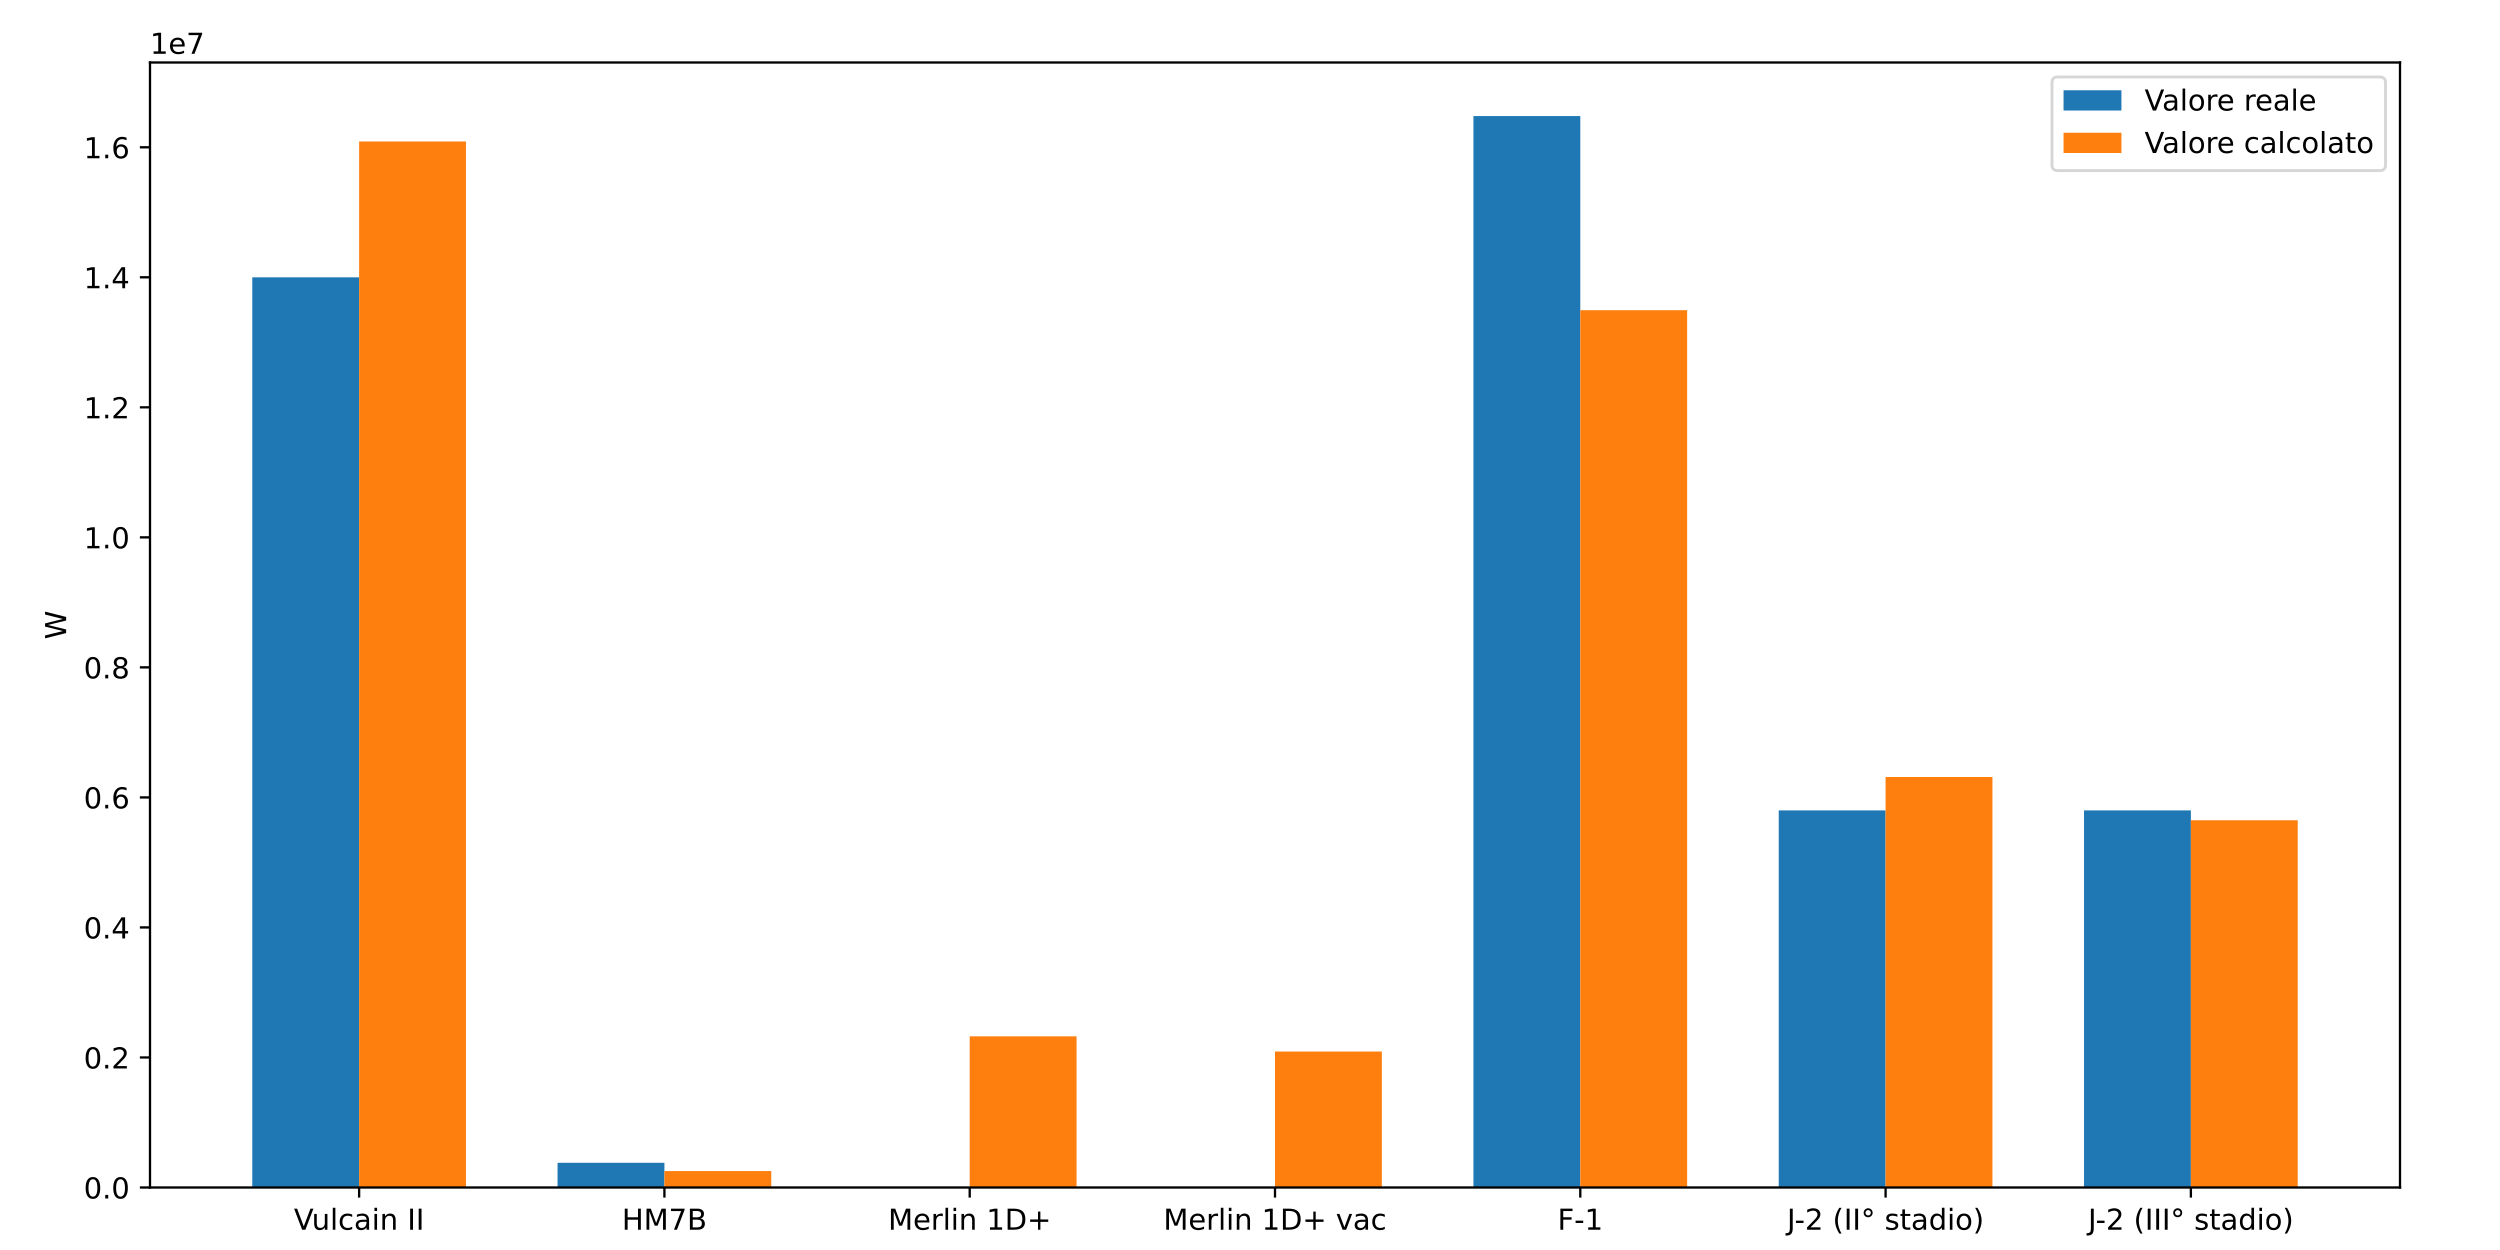
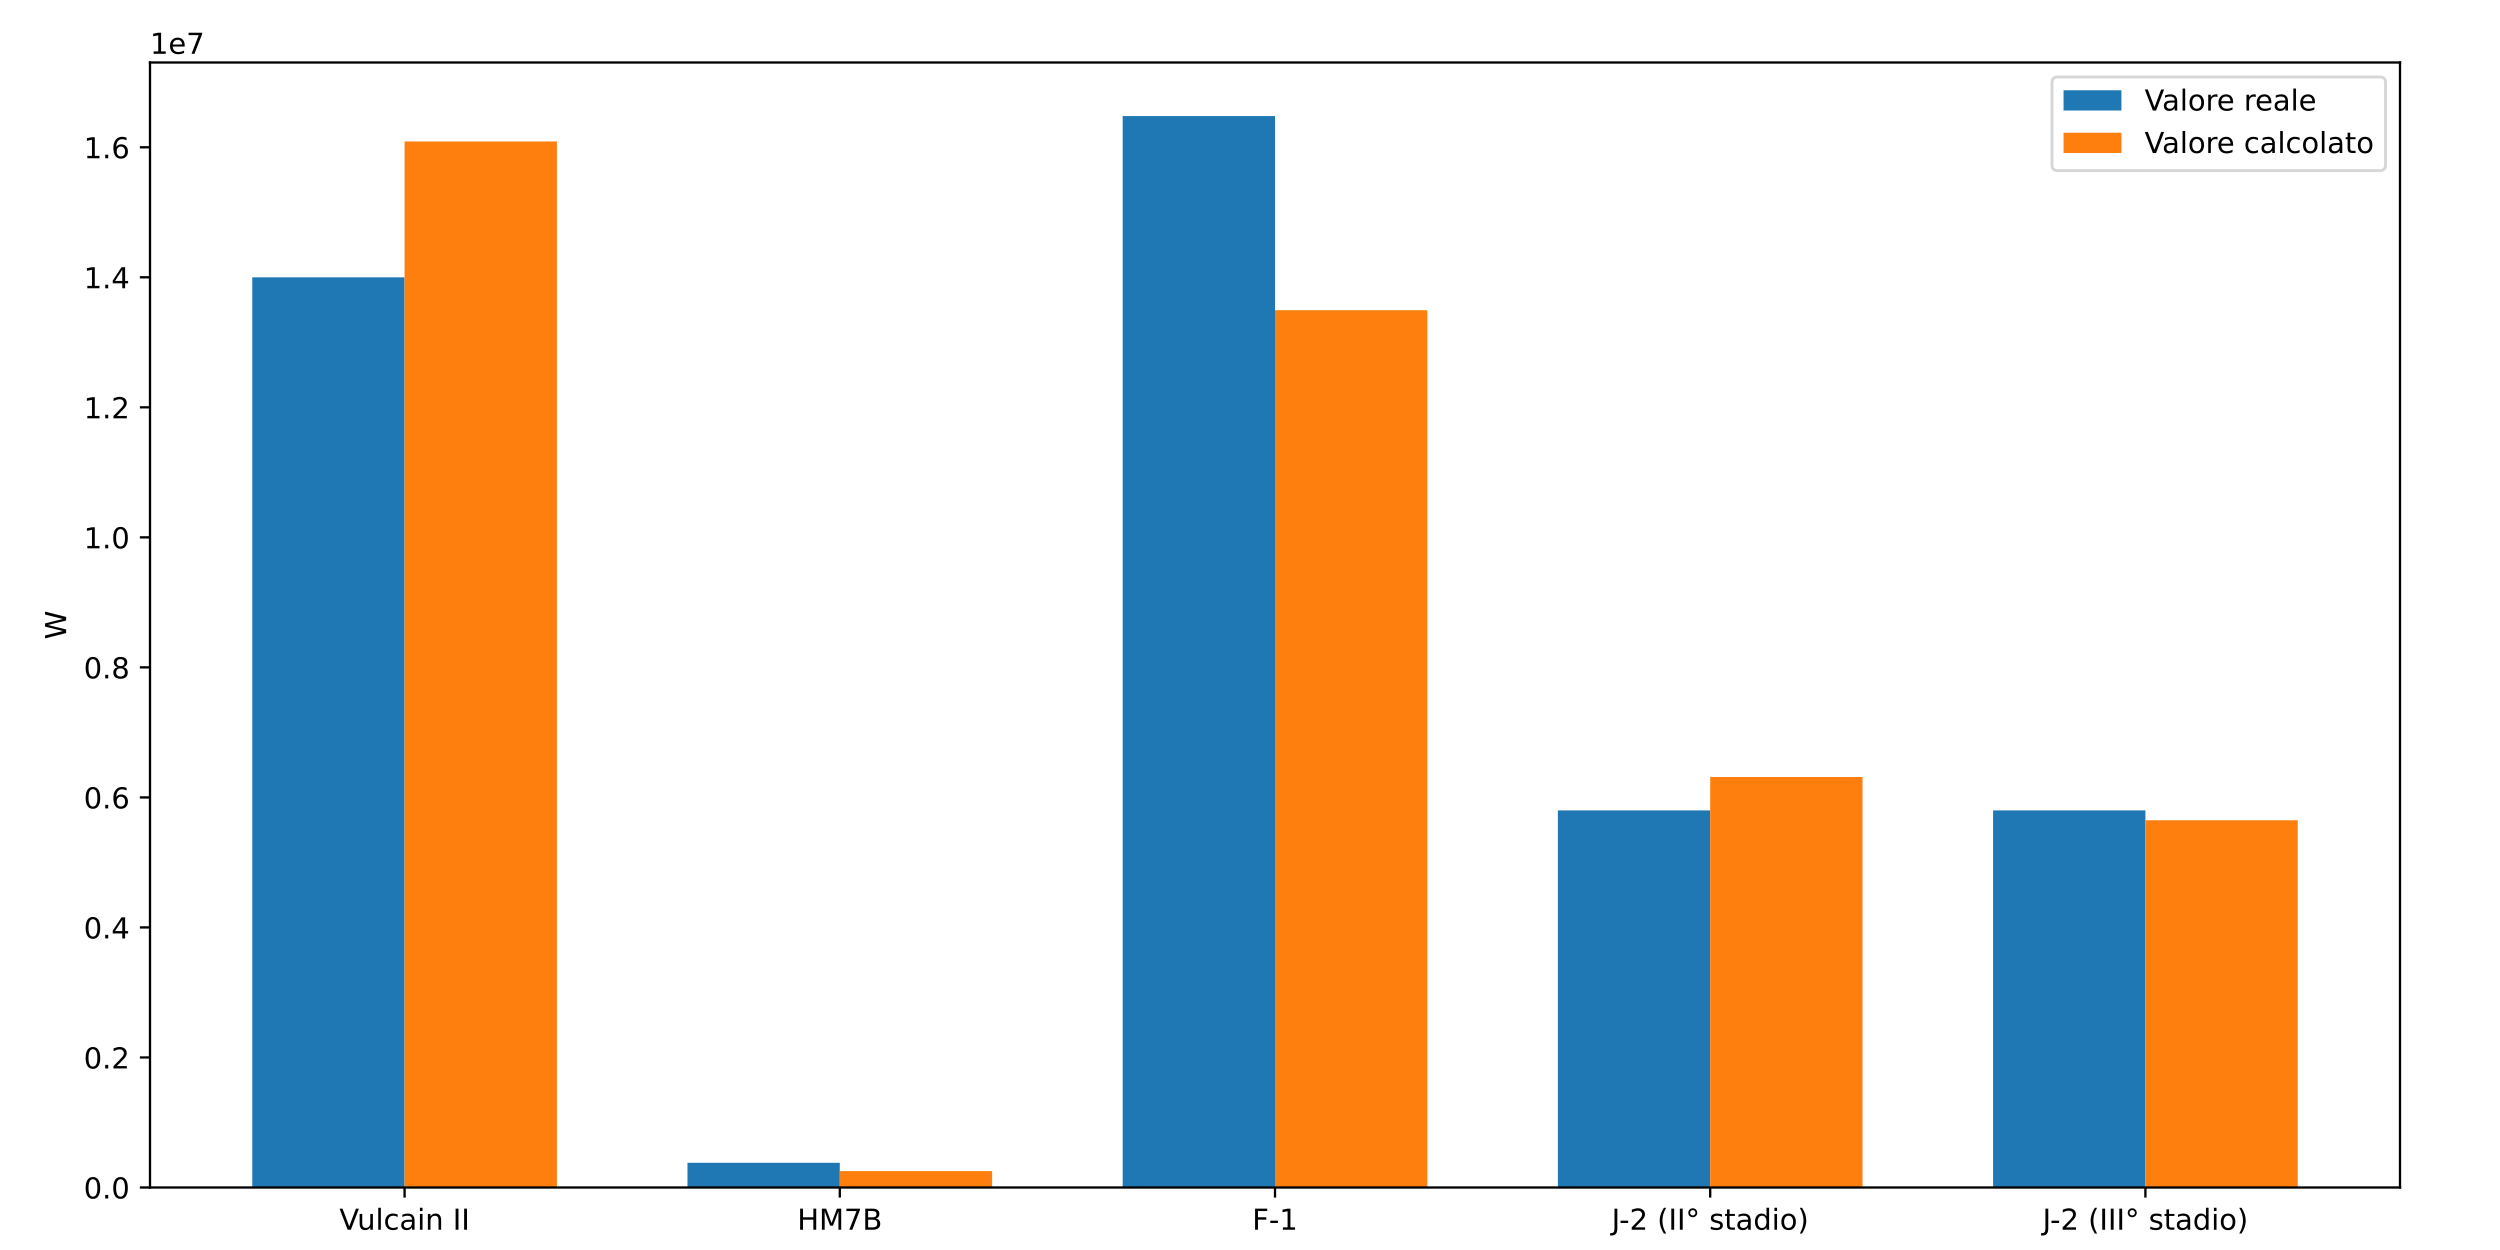
<svg xmlns="http://www.w3.org/2000/svg" xmlns:xlink="http://www.w3.org/1999/xlink" height="432pt" version="1.1" viewBox="0 0 864 432" width="864pt">
  <defs>
    <style type="text/css">
*{stroke-linecap:butt;stroke-linejoin:round;}
  </style>
  </defs>
  <g id="figure_1">
    <g id="patch_1">
      <path d="M 0 432  L 864 432  L 864 0  L 0 0  z " style="fill:#ffffff;" />
    </g>
    <g id="axes_1">
      <g id="patch_2">
        <path d="M 51.84 410.4  L 829.44 410.4  L 829.44 21.6  L 51.84 21.6  z " style="fill:#ffffff;" />
      </g>
      <g id="patch_3">
-         <path clip-path="url(#p415c55b9af)" d="M 87.185 410.4  L 124.114 410.4  L 124.114 95.836  L 87.185 95.836  z " style="fill:#1f77b4;" />
+         <path clip-path="url(#pbc2a174718)" d="M 87.185 410.4  L 139.828 410.4  L 139.828 95.836  L 87.185 95.836  z " style="fill:#1f77b4;" />
      </g>
      <g id="patch_4">
-         <path clip-path="url(#p415c55b9af)" d="M 192.694 410.4  L 229.622 410.4  L 229.622 401.862  L 192.694 401.862  z " style="fill:#1f77b4;" />
+         <path clip-path="url(#pbc2a174718)" d="M 237.592 410.4  L 290.234 410.4  L 290.234 401.862  L 237.592 401.862  z " style="fill:#1f77b4;" />
      </g>
      <g id="patch_5">
-         <path clip-path="url(#p415c55b9af)" d="M 298.203 410.4  L 335.131 410.4  L 335.131 410.4  L 298.203 410.4  z " style="fill:#1f77b4;" />
+         <path clip-path="url(#pbc2a174718)" d="M 387.998 410.4  L 440.64 410.4  L 440.64 40.114  L 387.998 40.114  z " style="fill:#1f77b4;" />
      </g>
      <g id="patch_6">
-         <path clip-path="url(#p415c55b9af)" d="M 403.712 410.4  L 440.64 410.4  L 440.64 410.4  L 403.712 410.4  z " style="fill:#1f77b4;" />
+         <path clip-path="url(#pbc2a174718)" d="M 538.404 410.4  L 591.046 410.4  L 591.046 280.081  L 538.404 280.081  z " style="fill:#1f77b4;" />
      </g>
      <g id="patch_7">
-         <path clip-path="url(#p415c55b9af)" d="M 509.221 410.4  L 546.149 410.4  L 546.149 40.114  L 509.221 40.114  z " style="fill:#1f77b4;" />
+         <path clip-path="url(#pbc2a174718)" d="M 688.81 410.4  L 741.452 410.4  L 741.452 280.081  L 688.81 280.081  z " style="fill:#1f77b4;" />
      </g>
      <g id="patch_8">
-         <path clip-path="url(#p415c55b9af)" d="M 614.73 410.4  L 651.658 410.4  L 651.658 280.081  L 614.73 280.081  z " style="fill:#1f77b4;" />
+         <path clip-path="url(#pbc2a174718)" d="M 139.828 410.4  L 192.47 410.4  L 192.47 48.886  L 139.828 48.886  z " style="fill:#ff7f0e;" />
      </g>
      <g id="patch_9">
-         <path clip-path="url(#p415c55b9af)" d="M 720.238 410.4  L 757.166 410.4  L 757.166 280.081  L 720.238 280.081  z " style="fill:#1f77b4;" />
+         <path clip-path="url(#pbc2a174718)" d="M 290.234 410.4  L 342.876 410.4  L 342.876 404.73  L 290.234 404.73  z " style="fill:#ff7f0e;" />
      </g>
      <g id="patch_10">
-         <path clip-path="url(#p415c55b9af)" d="M 124.114 410.4  L 161.042 410.4  L 161.042 48.886  L 124.114 48.886  z " style="fill:#ff7f0e;" />
+         <path clip-path="url(#pbc2a174718)" d="M 440.64 410.4  L 493.282 410.4  L 493.282 107.203  L 440.64 107.203  z " style="fill:#ff7f0e;" />
      </g>
      <g id="patch_11">
-         <path clip-path="url(#p415c55b9af)" d="M 229.622 410.4  L 266.55 410.4  L 266.55 404.73  L 229.622 404.73  z " style="fill:#ff7f0e;" />
+         <path clip-path="url(#pbc2a174718)" d="M 591.046 410.4  L 643.688 410.4  L 643.688 268.524  L 591.046 268.524  z " style="fill:#ff7f0e;" />
      </g>
      <g id="patch_12">
-         <path clip-path="url(#p415c55b9af)" d="M 335.131 410.4  L 372.059 410.4  L 372.059 358.147  L 335.131 358.147  z " style="fill:#ff7f0e;" />
-       </g>
-       <g id="patch_13">
-         <path clip-path="url(#p415c55b9af)" d="M 440.64 410.4  L 477.568 410.4  L 477.568 363.41  L 440.64 363.41  z " style="fill:#ff7f0e;" />
-       </g>
-       <g id="patch_14">
-         <path clip-path="url(#p415c55b9af)" d="M 546.149 410.4  L 583.077 410.4  L 583.077 107.203  L 546.149 107.203  z " style="fill:#ff7f0e;" />
-       </g>
-       <g id="patch_15">
-         <path clip-path="url(#p415c55b9af)" d="M 651.658 410.4  L 688.586 410.4  L 688.586 268.524  L 651.658 268.524  z " style="fill:#ff7f0e;" />
-       </g>
-       <g id="patch_16">
-         <path clip-path="url(#p415c55b9af)" d="M 757.166 410.4  L 794.095 410.4  L 794.095 283.491  L 757.166 283.491  z " style="fill:#ff7f0e;" />
+         <path clip-path="url(#pbc2a174718)" d="M 741.452 410.4  L 794.095 410.4  L 794.095 283.491  L 741.452 283.491  z " style="fill:#ff7f0e;" />
      </g>
      <g id="matplotlib.axis_1">
        <g id="xtick_1">
          <g id="line2d_1">
            <defs>
-               <path d="M 0 0  L 0 3.5  " id="m1c715304f4" style="stroke:#000000;stroke-width:0.8;" />
-             </defs>
-             <g>
-               <use style="stroke:#000000;stroke-width:0.8;" x="124.114" xlink:href="#m1c715304f4" y="410.4" />
+               <path d="M 0 0  L 0 3.5  " id="m8aca2d85be" style="stroke:#000000;stroke-width:0.8;" />
+             </defs>
+             <g>
+               <use style="stroke:#000000;stroke-width:0.8;" x="139.828" xlink:href="#m8aca2d85be" y="410.4" />
            </g>
          </g>
          <g id="text_1">
            <defs>
              <path d="M 28.609 0  L 0.781 72.906  L 11.078 72.906  L 34.188 11.531  L 57.328 72.906  L 67.578 72.906  L 39.797 0  z " id="DejaVuSans-86" />
              <path d="M 8.5 21.578  L 8.5 54.688  L 17.484 54.688  L 17.484 21.922  Q 17.484 14.156 20.5 10.266  Q 23.531 6.391 29.594 6.391  Q 36.859 6.391 41.078 11.031  Q 45.312 15.672 45.312 23.688  L 45.312 54.688  L 54.297 54.688  L 54.297 0  L 45.312 0  L 45.312 8.406  Q 42.047 3.422 37.719 1  Q 33.406 -1.422 27.688 -1.422  Q 18.266 -1.422 13.375 4.438  Q 8.5 10.297 8.5 21.578  z M 31.109 56  z " id="DejaVuSans-117" />
              <path d="M 9.422 75.984  L 18.406 75.984  L 18.406 0  L 9.422 0  z " id="DejaVuSans-108" />
              <path d="M 48.781 52.594  L 48.781 44.188  Q 44.969 46.297 41.141 47.344  Q 37.312 48.391 33.406 48.391  Q 24.656 48.391 19.812 42.844  Q 14.984 37.312 14.984 27.297  Q 14.984 17.281 19.812 11.734  Q 24.656 6.203 33.406 6.203  Q 37.312 6.203 41.141 7.25  Q 44.969 8.297 48.781 10.406  L 48.781 2.094  Q 45.016 0.344 40.984 -0.531  Q 36.969 -1.422 32.422 -1.422  Q 20.062 -1.422 12.781 6.344  Q 5.516 14.109 5.516 27.297  Q 5.516 40.672 12.859 48.328  Q 20.219 56 33.016 56  Q 37.156 56 41.109 55.141  Q 45.062 54.297 48.781 52.594  z " id="DejaVuSans-99" />
              <path d="M 34.281 27.484  Q 23.391 27.484 19.188 25  Q 14.984 22.516 14.984 16.5  Q 14.984 11.719 18.141 8.906  Q 21.297 6.109 26.703 6.109  Q 34.188 6.109 38.703 11.406  Q 43.219 16.703 43.219 25.484  L 43.219 27.484  z M 52.203 31.203  L 52.203 0  L 43.219 0  L 43.219 8.297  Q 40.141 3.328 35.547 0.953  Q 30.953 -1.422 24.312 -1.422  Q 15.922 -1.422 10.953 3.297  Q 6 8.016 6 15.922  Q 6 25.141 12.172 29.828  Q 18.359 34.516 30.609 34.516  L 43.219 34.516  L 43.219 35.406  Q 43.219 41.609 39.141 45  Q 35.062 48.391 27.688 48.391  Q 23 48.391 18.547 47.266  Q 14.109 46.141 10.016 43.891  L 10.016 52.203  Q 14.938 54.109 19.578 55.047  Q 24.219 56 28.609 56  Q 40.484 56 46.344 49.844  Q 52.203 43.703 52.203 31.203  z " id="DejaVuSans-97" />
              <path d="M 9.422 54.688  L 18.406 54.688  L 18.406 0  L 9.422 0  z M 9.422 75.984  L 18.406 75.984  L 18.406 64.594  L 9.422 64.594  z " id="DejaVuSans-105" />
              <path d="M 54.891 33.016  L 54.891 0  L 45.906 0  L 45.906 32.719  Q 45.906 40.484 42.875 44.328  Q 39.844 48.188 33.797 48.188  Q 26.516 48.188 22.312 43.547  Q 18.109 38.922 18.109 30.906  L 18.109 0  L 9.078 0  L 9.078 54.688  L 18.109 54.688  L 18.109 46.188  Q 21.344 51.125 25.703 53.562  Q 30.078 56 35.797 56  Q 45.219 56 50.047 50.172  Q 54.891 44.344 54.891 33.016  z " id="DejaVuSans-110" />
              <path id="DejaVuSans-32" />
              <path d="M 9.812 72.906  L 19.672 72.906  L 19.672 0  L 9.812 0  z " id="DejaVuSans-73" />
            </defs>
-             <g transform="translate(101.5628 424.9984)scale(0.1 -0.1)">
+             <g transform="translate(117.2768 424.9984)scale(0.1 -0.1)">
              <use xlink:href="#DejaVuSans-86" />
              <use x="61.658" xlink:href="#DejaVuSans-117" />
              <use x="125.037" xlink:href="#DejaVuSans-108" />
              <use x="152.82" xlink:href="#DejaVuSans-99" />
              <use x="207.801" xlink:href="#DejaVuSans-97" />
              <use x="269.08" xlink:href="#DejaVuSans-105" />
              <use x="296.863" xlink:href="#DejaVuSans-110" />
              <use x="360.242" xlink:href="#DejaVuSans-32" />
              <use x="392.029" xlink:href="#DejaVuSans-73" />
              <use x="421.521" xlink:href="#DejaVuSans-73" />
            </g>
          </g>
        </g>
        <g id="xtick_2">
          <g id="line2d_2">
            <g>
-               <use style="stroke:#000000;stroke-width:0.8;" x="229.622" xlink:href="#m1c715304f4" y="410.4" />
+               <use style="stroke:#000000;stroke-width:0.8;" x="290.234" xlink:href="#m8aca2d85be" y="410.4" />
            </g>
          </g>
          <g id="text_2">
            <defs>
              <path d="M 9.812 72.906  L 19.672 72.906  L 19.672 43.016  L 55.516 43.016  L 55.516 72.906  L 65.375 72.906  L 65.375 0  L 55.516 0  L 55.516 34.719  L 19.672 34.719  L 19.672 0  L 9.812 0  z " id="DejaVuSans-72" />
              <path d="M 9.812 72.906  L 24.516 72.906  L 43.109 23.297  L 61.812 72.906  L 76.516 72.906  L 76.516 0  L 66.891 0  L 66.891 64.016  L 48.094 14.016  L 38.188 14.016  L 19.391 64.016  L 19.391 0  L 9.812 0  z " id="DejaVuSans-77" />
              <path d="M 8.203 72.906  L 55.078 72.906  L 55.078 68.703  L 28.609 0  L 18.312 0  L 43.219 64.594  L 8.203 64.594  z " id="DejaVuSans-55" />
              <path d="M 19.672 34.812  L 19.672 8.109  L 35.5 8.109  Q 43.453 8.109 47.281 11.406  Q 51.125 14.703 51.125 21.484  Q 51.125 28.328 47.281 31.562  Q 43.453 34.812 35.5 34.812  z M 19.672 64.797  L 19.672 42.828  L 34.281 42.828  Q 41.5 42.828 45.031 45.531  Q 48.578 48.25 48.578 53.812  Q 48.578 59.328 45.031 62.062  Q 41.5 64.797 34.281 64.797  z M 9.812 72.906  L 35.016 72.906  Q 46.297 72.906 52.391 68.219  Q 58.5 63.531 58.5 54.891  Q 58.5 48.188 55.375 44.234  Q 52.25 40.281 46.188 39.312  Q 53.469 37.75 57.5 32.781  Q 61.531 27.828 61.531 20.406  Q 61.531 10.641 54.891 5.312  Q 48.25 0 35.984 0  L 9.812 0  z " id="DejaVuSans-66" />
            </defs>
-             <g transform="translate(214.9364 424.9984)scale(0.1 -0.1)">
+             <g transform="translate(275.5479 424.9984)scale(0.1 -0.1)">
              <use xlink:href="#DejaVuSans-72" />
              <use x="75.195" xlink:href="#DejaVuSans-77" />
              <use x="161.475" xlink:href="#DejaVuSans-55" />
              <use x="225.098" xlink:href="#DejaVuSans-66" />
            </g>
          </g>
        </g>
        <g id="xtick_3">
          <g id="line2d_3">
            <g>
-               <use style="stroke:#000000;stroke-width:0.8;" x="335.131" xlink:href="#m1c715304f4" y="410.4" />
+               <use style="stroke:#000000;stroke-width:0.8;" x="440.64" xlink:href="#m8aca2d85be" y="410.4" />
            </g>
          </g>
          <g id="text_3">
-             <defs>
-               <path d="M 56.203 29.594  L 56.203 25.203  L 14.891 25.203  Q 15.484 15.922 20.484 11.062  Q 25.484 6.203 34.422 6.203  Q 39.594 6.203 44.453 7.469  Q 49.312 8.734 54.109 11.281  L 54.109 2.781  Q 49.266 0.734 44.188 -0.344  Q 39.109 -1.422 33.891 -1.422  Q 20.797 -1.422 13.156 6.188  Q 5.516 13.812 5.516 26.812  Q 5.516 40.234 12.766 48.109  Q 20.016 56 32.328 56  Q 43.359 56 49.781 48.891  Q 56.203 41.797 56.203 29.594  z M 47.219 32.234  Q 47.125 39.594 43.094 43.984  Q 39.062 48.391 32.422 48.391  Q 24.906 48.391 20.391 44.141  Q 15.875 39.891 15.188 32.172  z " id="DejaVuSans-101" />
-               <path d="M 41.109 46.297  Q 39.594 47.172 37.812 47.578  Q 36.031 48 33.891 48  Q 26.266 48 22.188 43.047  Q 18.109 38.094 18.109 28.812  L 18.109 0  L 9.078 0  L 9.078 54.688  L 18.109 54.688  L 18.109 46.188  Q 20.953 51.172 25.484 53.578  Q 30.031 56 36.531 56  Q 37.453 56 38.578 55.875  Q 39.703 55.766 41.062 55.516  z " id="DejaVuSans-114" />
-               <path d="M 12.406 8.297  L 28.516 8.297  L 28.516 63.922  L 10.984 60.406  L 10.984 69.391  L 28.422 72.906  L 38.281 72.906  L 38.281 8.297  L 54.391 8.297  L 54.391 0  L 12.406 0  z " id="DejaVuSans-49" />
-               <path d="M 19.672 64.797  L 19.672 8.109  L 31.594 8.109  Q 46.688 8.109 53.688 14.938  Q 60.688 21.781 60.688 36.531  Q 60.688 51.172 53.688 57.984  Q 46.688 64.797 31.594 64.797  z M 9.812 72.906  L 30.078 72.906  Q 51.266 72.906 61.172 64.094  Q 71.094 55.281 71.094 36.531  Q 71.094 17.672 61.125 8.828  Q 51.172 0 30.078 0  L 9.812 0  z " id="DejaVuSans-68" />
-               <path d="M 46 62.703  L 46 35.5  L 73.188 35.5  L 73.188 27.203  L 46 27.203  L 46 0  L 37.797 0  L 37.797 27.203  L 10.594 27.203  L 10.594 35.5  L 37.797 35.5  L 37.797 62.703  z " id="DejaVuSans-43" />
-             </defs>
-             <g transform="translate(306.9281 424.9984)scale(0.1 -0.1)">
-               <use xlink:href="#DejaVuSans-77" />
-               <use x="86.279" xlink:href="#DejaVuSans-101" />
-               <use x="147.803" xlink:href="#DejaVuSans-114" />
-               <use x="188.916" xlink:href="#DejaVuSans-108" />
-               <use x="216.699" xlink:href="#DejaVuSans-105" />
-               <use x="244.482" xlink:href="#DejaVuSans-110" />
-               <use x="307.861" xlink:href="#DejaVuSans-32" />
-               <use x="339.648" xlink:href="#DejaVuSans-49" />
-               <use x="403.271" xlink:href="#DejaVuSans-68" />
-               <use x="480.273" xlink:href="#DejaVuSans-43" />
-             </g>
-           </g>
-         </g>
-         <g id="xtick_4">
-           <g id="line2d_4">
-             <g>
-               <use style="stroke:#000000;stroke-width:0.8;" x="440.64" xlink:href="#m1c715304f4" y="410.4" />
-             </g>
-           </g>
-           <g id="text_4">
-             <defs>
-               <path d="M 2.984 54.688  L 12.5 54.688  L 29.594 8.797  L 46.688 54.688  L 56.203 54.688  L 35.688 0  L 23.484 0  z " id="DejaVuSans-118" />
-             </defs>
-             <g transform="translate(402.0752 424.9984)scale(0.1 -0.1)">
-               <use xlink:href="#DejaVuSans-77" />
-               <use x="86.279" xlink:href="#DejaVuSans-101" />
-               <use x="147.803" xlink:href="#DejaVuSans-114" />
-               <use x="188.916" xlink:href="#DejaVuSans-108" />
-               <use x="216.699" xlink:href="#DejaVuSans-105" />
-               <use x="244.482" xlink:href="#DejaVuSans-110" />
-               <use x="307.861" xlink:href="#DejaVuSans-32" />
-               <use x="339.648" xlink:href="#DejaVuSans-49" />
-               <use x="403.271" xlink:href="#DejaVuSans-68" />
-               <use x="480.273" xlink:href="#DejaVuSans-43" />
-               <use x="564.062" xlink:href="#DejaVuSans-32" />
-               <use x="595.85" xlink:href="#DejaVuSans-118" />
-               <use x="655.029" xlink:href="#DejaVuSans-97" />
-               <use x="716.309" xlink:href="#DejaVuSans-99" />
-             </g>
-           </g>
-         </g>
-         <g id="xtick_5">
-           <g id="line2d_5">
-             <g>
-               <use style="stroke:#000000;stroke-width:0.8;" x="546.149" xlink:href="#m1c715304f4" y="410.4" />
-             </g>
-           </g>
-           <g id="text_5">
            <defs>
              <path d="M 9.812 72.906  L 51.703 72.906  L 51.703 64.594  L 19.672 64.594  L 19.672 43.109  L 48.578 43.109  L 48.578 34.812  L 19.672 34.812  L 19.672 0  L 9.812 0  z " id="DejaVuSans-70" />
              <path d="M 4.891 31.391  L 31.203 31.391  L 31.203 23.391  L 4.891 23.391  z " id="DejaVuSans-45" />
-             </defs>
-             <g transform="translate(538.2879 424.9984)scale(0.1 -0.1)">
+               <path d="M 12.406 8.297  L 28.516 8.297  L 28.516 63.922  L 10.984 60.406  L 10.984 69.391  L 28.422 72.906  L 38.281 72.906  L 38.281 8.297  L 54.391 8.297  L 54.391 0  L 12.406 0  z " id="DejaVuSans-49" />
+             </defs>
+             <g transform="translate(432.7791 424.9984)scale(0.1 -0.1)">
              <use xlink:href="#DejaVuSans-70" />
              <use x="57.52" xlink:href="#DejaVuSans-45" />
              <use x="93.604" xlink:href="#DejaVuSans-49" />
            </g>
          </g>
        </g>
-         <g id="xtick_6">
-           <g id="line2d_6">
-             <g>
-               <use style="stroke:#000000;stroke-width:0.8;" x="651.658" xlink:href="#m1c715304f4" y="410.4" />
-             </g>
-           </g>
-           <g id="text_6">
+         <g id="xtick_4">
+           <g id="line2d_4">
+             <g>
+               <use style="stroke:#000000;stroke-width:0.8;" x="591.046" xlink:href="#m8aca2d85be" y="410.4" />
+             </g>
+           </g>
+           <g id="text_4">
            <defs>
              <path d="M 9.812 72.906  L 19.672 72.906  L 19.672 5.078  Q 19.672 -8.109 14.672 -14.062  Q 9.672 -20.016 -1.422 -20.016  L -5.172 -20.016  L -5.172 -11.719  L -2.094 -11.719  Q 4.438 -11.719 7.125 -8.047  Q 9.812 -4.391 9.812 5.078  z " id="DejaVuSans-74" />
              <path d="M 19.188 8.297  L 53.609 8.297  L 53.609 0  L 7.328 0  L 7.328 8.297  Q 12.938 14.109 22.625 23.891  Q 32.328 33.688 34.812 36.531  Q 39.547 41.844 41.422 45.531  Q 43.312 49.219 43.312 52.781  Q 43.312 58.594 39.234 62.25  Q 35.156 65.922 28.609 65.922  Q 23.969 65.922 18.812 64.312  Q 13.672 62.703 7.812 59.422  L 7.812 69.391  Q 13.766 71.781 18.938 73  Q 24.125 74.219 28.422 74.219  Q 39.75 74.219 46.484 68.547  Q 53.219 62.891 53.219 53.422  Q 53.219 48.922 51.531 44.891  Q 49.859 40.875 45.406 35.406  Q 44.188 33.984 37.641 27.219  Q 31.109 20.453 19.188 8.297  z " id="DejaVuSans-50" />
              <path d="M 31 75.875  Q 24.469 64.656 21.281 53.656  Q 18.109 42.672 18.109 31.391  Q 18.109 20.125 21.312 9.062  Q 24.516 -2 31 -13.188  L 23.188 -13.188  Q 15.875 -1.703 12.234 9.375  Q 8.594 20.453 8.594 31.391  Q 8.594 42.281 12.203 53.312  Q 15.828 64.359 23.188 75.875  z " id="DejaVuSans-40" />
              <path d="M 25 67.922  Q 21.094 67.922 18.406 65.203  Q 15.719 62.5 15.719 58.594  Q 15.719 54.734 18.406 52.078  Q 21.094 49.422 25 49.422  Q 28.906 49.422 31.594 52.078  Q 34.281 54.734 34.281 58.594  Q 34.281 62.453 31.562 65.188  Q 28.859 67.922 25 67.922  z M 25 74.219  Q 28.125 74.219 31 73.016  Q 33.891 71.828 35.984 69.578  Q 38.234 67.391 39.359 64.594  Q 40.484 61.812 40.484 58.594  Q 40.484 52.156 35.969 47.688  Q 31.453 43.219 24.906 43.219  Q 18.312 43.219 13.906 47.609  Q 9.516 52 9.516 58.594  Q 9.516 65.141 14 69.672  Q 18.5 74.219 25 74.219  z " id="DejaVuSans-176" />
              <path d="M 44.281 53.078  L 44.281 44.578  Q 40.484 46.531 36.375 47.5  Q 32.281 48.484 27.875 48.484  Q 21.188 48.484 17.844 46.438  Q 14.5 44.391 14.5 40.281  Q 14.5 37.156 16.891 35.375  Q 19.281 33.594 26.516 31.984  L 29.594 31.297  Q 39.156 29.25 43.188 25.516  Q 47.219 21.781 47.219 15.094  Q 47.219 7.469 41.188 3.016  Q 35.156 -1.422 24.609 -1.422  Q 20.219 -1.422 15.453 -0.562  Q 10.688 0.297 5.422 2  L 5.422 11.281  Q 10.406 8.688 15.234 7.391  Q 20.062 6.109 24.812 6.109  Q 31.156 6.109 34.562 8.281  Q 37.984 10.453 37.984 14.406  Q 37.984 18.062 35.516 20.016  Q 33.062 21.969 24.703 23.781  L 21.578 24.516  Q 13.234 26.266 9.516 29.906  Q 5.812 33.547 5.812 39.891  Q 5.812 47.609 11.281 51.797  Q 16.75 56 26.812 56  Q 31.781 56 36.172 55.266  Q 40.578 54.547 44.281 53.078  z " id="DejaVuSans-115" />
              <path d="M 18.312 70.219  L 18.312 54.688  L 36.812 54.688  L 36.812 47.703  L 18.312 47.703  L 18.312 18.016  Q 18.312 11.328 20.141 9.422  Q 21.969 7.516 27.594 7.516  L 36.812 7.516  L 36.812 0  L 27.594 0  Q 17.188 0 13.234 3.875  Q 9.281 7.766 9.281 18.016  L 9.281 47.703  L 2.688 47.703  L 2.688 54.688  L 9.281 54.688  L 9.281 70.219  z " id="DejaVuSans-116" />
              <path d="M 45.406 46.391  L 45.406 75.984  L 54.391 75.984  L 54.391 0  L 45.406 0  L 45.406 8.203  Q 42.578 3.328 38.25 0.953  Q 33.938 -1.422 27.875 -1.422  Q 17.969 -1.422 11.734 6.484  Q 5.516 14.406 5.516 27.297  Q 5.516 40.188 11.734 48.094  Q 17.969 56 27.875 56  Q 33.938 56 38.25 53.625  Q 42.578 51.266 45.406 46.391  z M 14.797 27.297  Q 14.797 17.391 18.875 11.75  Q 22.953 6.109 30.078 6.109  Q 37.203 6.109 41.297 11.75  Q 45.406 17.391 45.406 27.297  Q 45.406 37.203 41.297 42.844  Q 37.203 48.484 30.078 48.484  Q 22.953 48.484 18.875 42.844  Q 14.797 37.203 14.797 27.297  z " id="DejaVuSans-100" />
              <path d="M 30.609 48.391  Q 23.391 48.391 19.188 42.75  Q 14.984 37.109 14.984 27.297  Q 14.984 17.484 19.156 11.844  Q 23.344 6.203 30.609 6.203  Q 37.797 6.203 41.984 11.859  Q 46.188 17.531 46.188 27.297  Q 46.188 37.016 41.984 42.703  Q 37.797 48.391 30.609 48.391  z M 30.609 56  Q 42.328 56 49.016 48.375  Q 55.719 40.766 55.719 27.297  Q 55.719 13.875 49.016 6.219  Q 42.328 -1.422 30.609 -1.422  Q 18.844 -1.422 12.172 6.219  Q 5.516 13.875 5.516 27.297  Q 5.516 40.766 12.172 48.375  Q 18.844 56 30.609 56  z " id="DejaVuSans-111" />
              <path d="M 8.016 75.875  L 15.828 75.875  Q 23.141 64.359 26.781 53.312  Q 30.422 42.281 30.422 31.391  Q 30.422 20.453 26.781 9.375  Q 23.141 -1.703 15.828 -13.188  L 8.016 -13.188  Q 14.5 -2 17.703 9.062  Q 20.906 20.125 20.906 31.391  Q 20.906 42.672 17.703 53.656  Q 14.5 64.656 8.016 75.875  z " id="DejaVuSans-41" />
            </defs>
-             <g transform="translate(617.5975 424.9984)scale(0.1 -0.1)">
+             <g transform="translate(556.986 424.9984)scale(0.1 -0.1)">
              <use xlink:href="#DejaVuSans-74" />
              <use x="25.867" xlink:href="#DejaVuSans-45" />
              <use x="61.951" xlink:href="#DejaVuSans-50" />
              <use x="125.574" xlink:href="#DejaVuSans-32" />
              <use x="157.361" xlink:href="#DejaVuSans-40" />
              <use x="196.375" xlink:href="#DejaVuSans-73" />
              <use x="225.867" xlink:href="#DejaVuSans-73" />
              <use x="255.359" xlink:href="#DejaVuSans-176" />
              <use x="305.359" xlink:href="#DejaVuSans-32" />
              <use x="337.146" xlink:href="#DejaVuSans-115" />
              <use x="389.246" xlink:href="#DejaVuSans-116" />
              <use x="428.455" xlink:href="#DejaVuSans-97" />
              <use x="489.734" xlink:href="#DejaVuSans-100" />
              <use x="553.211" xlink:href="#DejaVuSans-105" />
              <use x="580.994" xlink:href="#DejaVuSans-111" />
              <use x="642.176" xlink:href="#DejaVuSans-41" />
            </g>
          </g>
        </g>
-         <g id="xtick_7">
-           <g id="line2d_7">
-             <g>
-               <use style="stroke:#000000;stroke-width:0.8;" x="757.166" xlink:href="#m1c715304f4" y="410.4" />
-             </g>
-           </g>
-           <g id="text_7">
-             <g transform="translate(721.6313 424.9984)scale(0.1 -0.1)">
+         <g id="xtick_5">
+           <g id="line2d_5">
+             <g>
+               <use style="stroke:#000000;stroke-width:0.8;" x="741.452" xlink:href="#m8aca2d85be" y="410.4" />
+             </g>
+           </g>
+           <g id="text_5">
+             <g transform="translate(705.9172 424.9984)scale(0.1 -0.1)">
              <use xlink:href="#DejaVuSans-74" />
              <use x="25.867" xlink:href="#DejaVuSans-45" />
              <use x="61.951" xlink:href="#DejaVuSans-50" />
              <use x="125.574" xlink:href="#DejaVuSans-32" />
              <use x="157.361" xlink:href="#DejaVuSans-40" />
              <use x="196.375" xlink:href="#DejaVuSans-73" />
              <use x="225.867" xlink:href="#DejaVuSans-73" />
              <use x="255.359" xlink:href="#DejaVuSans-73" />
              <use x="284.852" xlink:href="#DejaVuSans-176" />
              <use x="334.852" xlink:href="#DejaVuSans-32" />
              <use x="366.639" xlink:href="#DejaVuSans-115" />
              <use x="418.738" xlink:href="#DejaVuSans-116" />
              <use x="457.947" xlink:href="#DejaVuSans-97" />
              <use x="519.227" xlink:href="#DejaVuSans-100" />
              <use x="582.703" xlink:href="#DejaVuSans-105" />
              <use x="610.486" xlink:href="#DejaVuSans-111" />
              <use x="671.668" xlink:href="#DejaVuSans-41" />
            </g>
          </g>
        </g>
      </g>
      <g id="matplotlib.axis_2">
        <g id="ytick_1">
-           <g id="line2d_8">
-             <defs>
-               <path d="M 0 0  L -3.5 0  " id="m97be0edf4f" style="stroke:#000000;stroke-width:0.8;" />
-             </defs>
-             <g>
-               <use style="stroke:#000000;stroke-width:0.8;" x="51.84" xlink:href="#m97be0edf4f" y="410.4" />
-             </g>
-           </g>
-           <g id="text_8">
+           <g id="line2d_6">
+             <defs>
+               <path d="M 0 0  L -3.5 0  " id="m81c5e2e0d4" style="stroke:#000000;stroke-width:0.8;" />
+             </defs>
+             <g>
+               <use style="stroke:#000000;stroke-width:0.8;" x="51.84" xlink:href="#m81c5e2e0d4" y="410.4" />
+             </g>
+           </g>
+           <g id="text_6">
            <defs>
              <path d="M 31.781 66.406  Q 24.172 66.406 20.328 58.906  Q 16.5 51.422 16.5 36.375  Q 16.5 21.391 20.328 13.891  Q 24.172 6.391 31.781 6.391  Q 39.453 6.391 43.281 13.891  Q 47.125 21.391 47.125 36.375  Q 47.125 51.422 43.281 58.906  Q 39.453 66.406 31.781 66.406  z M 31.781 74.219  Q 44.047 74.219 50.516 64.516  Q 56.984 54.828 56.984 36.375  Q 56.984 17.969 50.516 8.266  Q 44.047 -1.422 31.781 -1.422  Q 19.531 -1.422 13.062 8.266  Q 6.594 17.969 6.594 36.375  Q 6.594 54.828 13.062 64.516  Q 19.531 74.219 31.781 74.219  z " id="DejaVuSans-48" />
              <path d="M 10.688 12.406  L 21 12.406  L 21 0  L 10.688 0  z " id="DejaVuSans-46" />
            </defs>
            <g transform="translate(28.93688 414.1992)scale(0.1 -0.1)">
              <use xlink:href="#DejaVuSans-48" />
              <use x="63.623" xlink:href="#DejaVuSans-46" />
              <use x="95.41" xlink:href="#DejaVuSans-48" />
            </g>
          </g>
        </g>
        <g id="ytick_2">
-           <g id="line2d_9">
-             <g>
-               <use style="stroke:#000000;stroke-width:0.8;" x="51.84" xlink:href="#m97be0edf4f" y="365.462" />
-             </g>
-           </g>
-           <g id="text_9">
+           <g id="line2d_7">
+             <g>
+               <use style="stroke:#000000;stroke-width:0.8;" x="51.84" xlink:href="#m81c5e2e0d4" y="365.462" />
+             </g>
+           </g>
+           <g id="text_7">
            <g transform="translate(28.93688 369.2615)scale(0.1 -0.1)">
              <use xlink:href="#DejaVuSans-48" />
              <use x="63.623" xlink:href="#DejaVuSans-46" />
              <use x="95.41" xlink:href="#DejaVuSans-50" />
            </g>
          </g>
        </g>
        <g id="ytick_3">
-           <g id="line2d_10">
-             <g>
-               <use style="stroke:#000000;stroke-width:0.8;" x="51.84" xlink:href="#m97be0edf4f" y="320.525" />
-             </g>
-           </g>
-           <g id="text_10">
+           <g id="line2d_8">
+             <g>
+               <use style="stroke:#000000;stroke-width:0.8;" x="51.84" xlink:href="#m81c5e2e0d4" y="320.525" />
+             </g>
+           </g>
+           <g id="text_8">
            <defs>
              <path d="M 37.797 64.312  L 12.891 25.391  L 37.797 25.391  z M 35.203 72.906  L 47.609 72.906  L 47.609 25.391  L 58.016 25.391  L 58.016 17.188  L 47.609 17.188  L 47.609 0  L 37.797 0  L 37.797 17.188  L 4.891 17.188  L 4.891 26.703  z " id="DejaVuSans-52" />
            </defs>
            <g transform="translate(28.93688 324.3239)scale(0.1 -0.1)">
              <use xlink:href="#DejaVuSans-48" />
              <use x="63.623" xlink:href="#DejaVuSans-46" />
              <use x="95.41" xlink:href="#DejaVuSans-52" />
            </g>
          </g>
        </g>
        <g id="ytick_4">
-           <g id="line2d_11">
-             <g>
-               <use style="stroke:#000000;stroke-width:0.8;" x="51.84" xlink:href="#m97be0edf4f" y="275.587" />
-             </g>
-           </g>
-           <g id="text_11">
+           <g id="line2d_9">
+             <g>
+               <use style="stroke:#000000;stroke-width:0.8;" x="51.84" xlink:href="#m81c5e2e0d4" y="275.587" />
+             </g>
+           </g>
+           <g id="text_9">
            <defs>
              <path d="M 33.016 40.375  Q 26.375 40.375 22.484 35.828  Q 18.609 31.297 18.609 23.391  Q 18.609 15.531 22.484 10.953  Q 26.375 6.391 33.016 6.391  Q 39.656 6.391 43.531 10.953  Q 47.406 15.531 47.406 23.391  Q 47.406 31.297 43.531 35.828  Q 39.656 40.375 33.016 40.375  z M 52.594 71.297  L 52.594 62.312  Q 48.875 64.062 45.094 64.984  Q 41.312 65.922 37.594 65.922  Q 27.828 65.922 22.672 59.328  Q 17.531 52.734 16.797 39.406  Q 19.672 43.656 24.016 45.922  Q 28.375 48.188 33.594 48.188  Q 44.578 48.188 50.953 41.516  Q 57.328 34.859 57.328 23.391  Q 57.328 12.156 50.688 5.359  Q 44.047 -1.422 33.016 -1.422  Q 20.359 -1.422 13.672 8.266  Q 6.984 17.969 6.984 36.375  Q 6.984 53.656 15.188 63.938  Q 23.391 74.219 37.203 74.219  Q 40.922 74.219 44.703 73.484  Q 48.484 72.75 52.594 71.297  z " id="DejaVuSans-54" />
            </defs>
            <g transform="translate(28.93688 279.3862)scale(0.1 -0.1)">
              <use xlink:href="#DejaVuSans-48" />
              <use x="63.623" xlink:href="#DejaVuSans-46" />
              <use x="95.41" xlink:href="#DejaVuSans-54" />
            </g>
          </g>
        </g>
        <g id="ytick_5">
-           <g id="line2d_12">
-             <g>
-               <use style="stroke:#000000;stroke-width:0.8;" x="51.84" xlink:href="#m97be0edf4f" y="230.649" />
-             </g>
-           </g>
-           <g id="text_12">
+           <g id="line2d_10">
+             <g>
+               <use style="stroke:#000000;stroke-width:0.8;" x="51.84" xlink:href="#m81c5e2e0d4" y="230.649" />
+             </g>
+           </g>
+           <g id="text_10">
            <defs>
              <path d="M 31.781 34.625  Q 24.75 34.625 20.719 30.859  Q 16.703 27.094 16.703 20.516  Q 16.703 13.922 20.719 10.156  Q 24.75 6.391 31.781 6.391  Q 38.812 6.391 42.859 10.172  Q 46.922 13.969 46.922 20.516  Q 46.922 27.094 42.891 30.859  Q 38.875 34.625 31.781 34.625  z M 21.922 38.812  Q 15.578 40.375 12.031 44.719  Q 8.5 49.078 8.5 55.328  Q 8.5 64.062 14.719 69.141  Q 20.953 74.219 31.781 74.219  Q 42.672 74.219 48.875 69.141  Q 55.078 64.062 55.078 55.328  Q 55.078 49.078 51.531 44.719  Q 48 40.375 41.703 38.812  Q 48.828 37.156 52.797 32.312  Q 56.781 27.484 56.781 20.516  Q 56.781 9.906 50.312 4.234  Q 43.844 -1.422 31.781 -1.422  Q 19.734 -1.422 13.25 4.234  Q 6.781 9.906 6.781 20.516  Q 6.781 27.484 10.781 32.312  Q 14.797 37.156 21.922 38.812  z M 18.312 54.391  Q 18.312 48.734 21.844 45.562  Q 25.391 42.391 31.781 42.391  Q 38.141 42.391 41.719 45.562  Q 45.312 48.734 45.312 54.391  Q 45.312 60.062 41.719 63.234  Q 38.141 66.406 31.781 66.406  Q 25.391 66.406 21.844 63.234  Q 18.312 60.062 18.312 54.391  z " id="DejaVuSans-56" />
            </defs>
            <g transform="translate(28.93688 234.4485)scale(0.1 -0.1)">
              <use xlink:href="#DejaVuSans-48" />
              <use x="63.623" xlink:href="#DejaVuSans-46" />
              <use x="95.41" xlink:href="#DejaVuSans-56" />
            </g>
          </g>
        </g>
        <g id="ytick_6">
-           <g id="line2d_13">
-             <g>
-               <use style="stroke:#000000;stroke-width:0.8;" x="51.84" xlink:href="#m97be0edf4f" y="185.712" />
-             </g>
-           </g>
-           <g id="text_13">
+           <g id="line2d_11">
+             <g>
+               <use style="stroke:#000000;stroke-width:0.8;" x="51.84" xlink:href="#m81c5e2e0d4" y="185.712" />
+             </g>
+           </g>
+           <g id="text_11">
            <g transform="translate(28.93688 189.5108)scale(0.1 -0.1)">
              <use xlink:href="#DejaVuSans-49" />
              <use x="63.623" xlink:href="#DejaVuSans-46" />
              <use x="95.41" xlink:href="#DejaVuSans-48" />
            </g>
          </g>
        </g>
        <g id="ytick_7">
-           <g id="line2d_14">
-             <g>
-               <use style="stroke:#000000;stroke-width:0.8;" x="51.84" xlink:href="#m97be0edf4f" y="140.774" />
-             </g>
-           </g>
-           <g id="text_14">
+           <g id="line2d_12">
+             <g>
+               <use style="stroke:#000000;stroke-width:0.8;" x="51.84" xlink:href="#m81c5e2e0d4" y="140.774" />
+             </g>
+           </g>
+           <g id="text_12">
            <g transform="translate(28.93688 144.5732)scale(0.1 -0.1)">
              <use xlink:href="#DejaVuSans-49" />
              <use x="63.623" xlink:href="#DejaVuSans-46" />
              <use x="95.41" xlink:href="#DejaVuSans-50" />
            </g>
          </g>
        </g>
        <g id="ytick_8">
-           <g id="line2d_15">
-             <g>
-               <use style="stroke:#000000;stroke-width:0.8;" x="51.84" xlink:href="#m97be0edf4f" y="95.836" />
-             </g>
-           </g>
-           <g id="text_15">
+           <g id="line2d_13">
+             <g>
+               <use style="stroke:#000000;stroke-width:0.8;" x="51.84" xlink:href="#m81c5e2e0d4" y="95.836" />
+             </g>
+           </g>
+           <g id="text_13">
            <g transform="translate(28.93688 99.63548)scale(0.1 -0.1)">
              <use xlink:href="#DejaVuSans-49" />
              <use x="63.623" xlink:href="#DejaVuSans-46" />
              <use x="95.41" xlink:href="#DejaVuSans-52" />
            </g>
          </g>
        </g>
        <g id="ytick_9">
-           <g id="line2d_16">
-             <g>
-               <use style="stroke:#000000;stroke-width:0.8;" x="51.84" xlink:href="#m97be0edf4f" y="50.899" />
-             </g>
-           </g>
-           <g id="text_16">
+           <g id="line2d_14">
+             <g>
+               <use style="stroke:#000000;stroke-width:0.8;" x="51.84" xlink:href="#m81c5e2e0d4" y="50.899" />
+             </g>
+           </g>
+           <g id="text_14">
            <g transform="translate(28.93688 54.69781)scale(0.1 -0.1)">
              <use xlink:href="#DejaVuSans-49" />
              <use x="63.623" xlink:href="#DejaVuSans-46" />
              <use x="95.41" xlink:href="#DejaVuSans-54" />
            </g>
          </g>
        </g>
-         <g id="text_17">
+         <g id="text_15">
          <defs>
            <path d="M 3.328 72.906  L 13.281 72.906  L 28.609 11.281  L 43.891 72.906  L 54.984 72.906  L 70.312 11.281  L 85.594 72.906  L 95.609 72.906  L 77.297 0  L 64.891 0  L 49.516 63.281  L 33.984 0  L 21.578 0  z " id="DejaVuSans-87" />
          </defs>
          <g transform="translate(22.85719 220.9437)rotate(-90)scale(0.1 -0.1)">
            <use xlink:href="#DejaVuSans-87" />
          </g>
        </g>
-         <g id="text_18">
+         <g id="text_16">
+           <defs>
+             <path d="M 56.203 29.594  L 56.203 25.203  L 14.891 25.203  Q 15.484 15.922 20.484 11.062  Q 25.484 6.203 34.422 6.203  Q 39.594 6.203 44.453 7.469  Q 49.312 8.734 54.109 11.281  L 54.109 2.781  Q 49.266 0.734 44.188 -0.344  Q 39.109 -1.422 33.891 -1.422  Q 20.797 -1.422 13.156 6.188  Q 5.516 13.812 5.516 26.812  Q 5.516 40.234 12.766 48.109  Q 20.016 56 32.328 56  Q 43.359 56 49.781 48.891  Q 56.203 41.797 56.203 29.594  z M 47.219 32.234  Q 47.125 39.594 43.094 43.984  Q 39.062 48.391 32.422 48.391  Q 24.906 48.391 20.391 44.141  Q 15.875 39.891 15.188 32.172  z " id="DejaVuSans-101" />
+           </defs>
          <g transform="translate(51.84 18.6)scale(0.1 -0.1)">
            <use xlink:href="#DejaVuSans-49" />
            <use x="63.623" xlink:href="#DejaVuSans-101" />
            <use x="125.146" xlink:href="#DejaVuSans-55" />
          </g>
        </g>
      </g>
-       <g id="patch_17">
+       <g id="patch_13">
        <path d="M 51.84 410.4  L 51.84 21.6  " style="fill:none;stroke:#000000;stroke-linecap:square;stroke-linejoin:miter;stroke-width:0.8;" />
      </g>
-       <g id="patch_18">
+       <g id="patch_14">
        <path d="M 829.44 410.4  L 829.44 21.6  " style="fill:none;stroke:#000000;stroke-linecap:square;stroke-linejoin:miter;stroke-width:0.8;" />
      </g>
-       <g id="patch_19">
+       <g id="patch_15">
        <path d="M 51.84 410.4  L 829.44 410.4  " style="fill:none;stroke:#000000;stroke-linecap:square;stroke-linejoin:miter;stroke-width:0.8;" />
      </g>
-       <g id="patch_20">
+       <g id="patch_16">
        <path d="M 51.84 21.6  L 829.44 21.6  " style="fill:none;stroke:#000000;stroke-linecap:square;stroke-linejoin:miter;stroke-width:0.8;" />
      </g>
      <g id="legend_1">
-         <g id="patch_21">
+         <g id="patch_17">
          <path d="M 711.165 58.956  L 822.44 58.956  Q 824.44 58.956 824.44 56.956  L 824.44 28.6  Q 824.44 26.6 822.44 26.6  L 711.165 26.6  Q 709.165 26.6 709.165 28.6  L 709.165 56.956  Q 709.165 58.956 711.165 58.956  z " style="fill:#ffffff;opacity:0.8;stroke:#cccccc;stroke-linejoin:miter;" />
        </g>
-         <g id="patch_22">
+         <g id="patch_18">
          <path d="M 713.165 38.198  L 733.165 38.198  L 733.165 31.198  L 713.165 31.198  z " style="fill:#1f77b4;" />
        </g>
-         <g id="text_19">
+         <g id="text_17">
+           <defs>
+             <path d="M 41.109 46.297  Q 39.594 47.172 37.812 47.578  Q 36.031 48 33.891 48  Q 26.266 48 22.188 43.047  Q 18.109 38.094 18.109 28.812  L 18.109 0  L 9.078 0  L 9.078 54.688  L 18.109 54.688  L 18.109 46.188  Q 20.953 51.172 25.484 53.578  Q 30.031 56 36.531 56  Q 37.453 56 38.578 55.875  Q 39.703 55.766 41.062 55.516  z " id="DejaVuSans-114" />
+           </defs>
          <g transform="translate(741.165 38.19844)scale(0.1 -0.1)">
            <use xlink:href="#DejaVuSans-86" />
            <use x="60.658" xlink:href="#DejaVuSans-97" />
            <use x="121.938" xlink:href="#DejaVuSans-108" />
            <use x="149.721" xlink:href="#DejaVuSans-111" />
            <use x="210.902" xlink:href="#DejaVuSans-114" />
            <use x="249.766" xlink:href="#DejaVuSans-101" />
            <use x="311.289" xlink:href="#DejaVuSans-32" />
            <use x="343.076" xlink:href="#DejaVuSans-114" />
            <use x="381.939" xlink:href="#DejaVuSans-101" />
            <use x="443.463" xlink:href="#DejaVuSans-97" />
            <use x="504.742" xlink:href="#DejaVuSans-108" />
            <use x="532.525" xlink:href="#DejaVuSans-101" />
          </g>
        </g>
-         <g id="patch_23">
+         <g id="patch_19">
          <path d="M 713.165 52.877  L 733.165 52.877  L 733.165 45.877  L 713.165 45.877  z " style="fill:#ff7f0e;" />
        </g>
-         <g id="text_20">
+         <g id="text_18">
          <g transform="translate(741.165 52.87656)scale(0.1 -0.1)">
            <use xlink:href="#DejaVuSans-86" />
            <use x="60.658" xlink:href="#DejaVuSans-97" />
            <use x="121.938" xlink:href="#DejaVuSans-108" />
            <use x="149.721" xlink:href="#DejaVuSans-111" />
            <use x="210.902" xlink:href="#DejaVuSans-114" />
            <use x="249.766" xlink:href="#DejaVuSans-101" />
            <use x="311.289" xlink:href="#DejaVuSans-32" />
            <use x="343.076" xlink:href="#DejaVuSans-99" />
            <use x="398.057" xlink:href="#DejaVuSans-97" />
            <use x="459.336" xlink:href="#DejaVuSans-108" />
            <use x="487.119" xlink:href="#DejaVuSans-99" />
            <use x="542.1" xlink:href="#DejaVuSans-111" />
            <use x="603.281" xlink:href="#DejaVuSans-108" />
            <use x="631.064" xlink:href="#DejaVuSans-97" />
            <use x="692.344" xlink:href="#DejaVuSans-116" />
            <use x="731.553" xlink:href="#DejaVuSans-111" />
          </g>
        </g>
      </g>
    </g>
  </g>
  <defs>
-     <clipPath id="p415c55b9af">
+     <clipPath id="pbc2a174718">
      <rect height="388.8" width="777.6" x="51.84" y="21.6" />
    </clipPath>
  </defs>
</svg>
